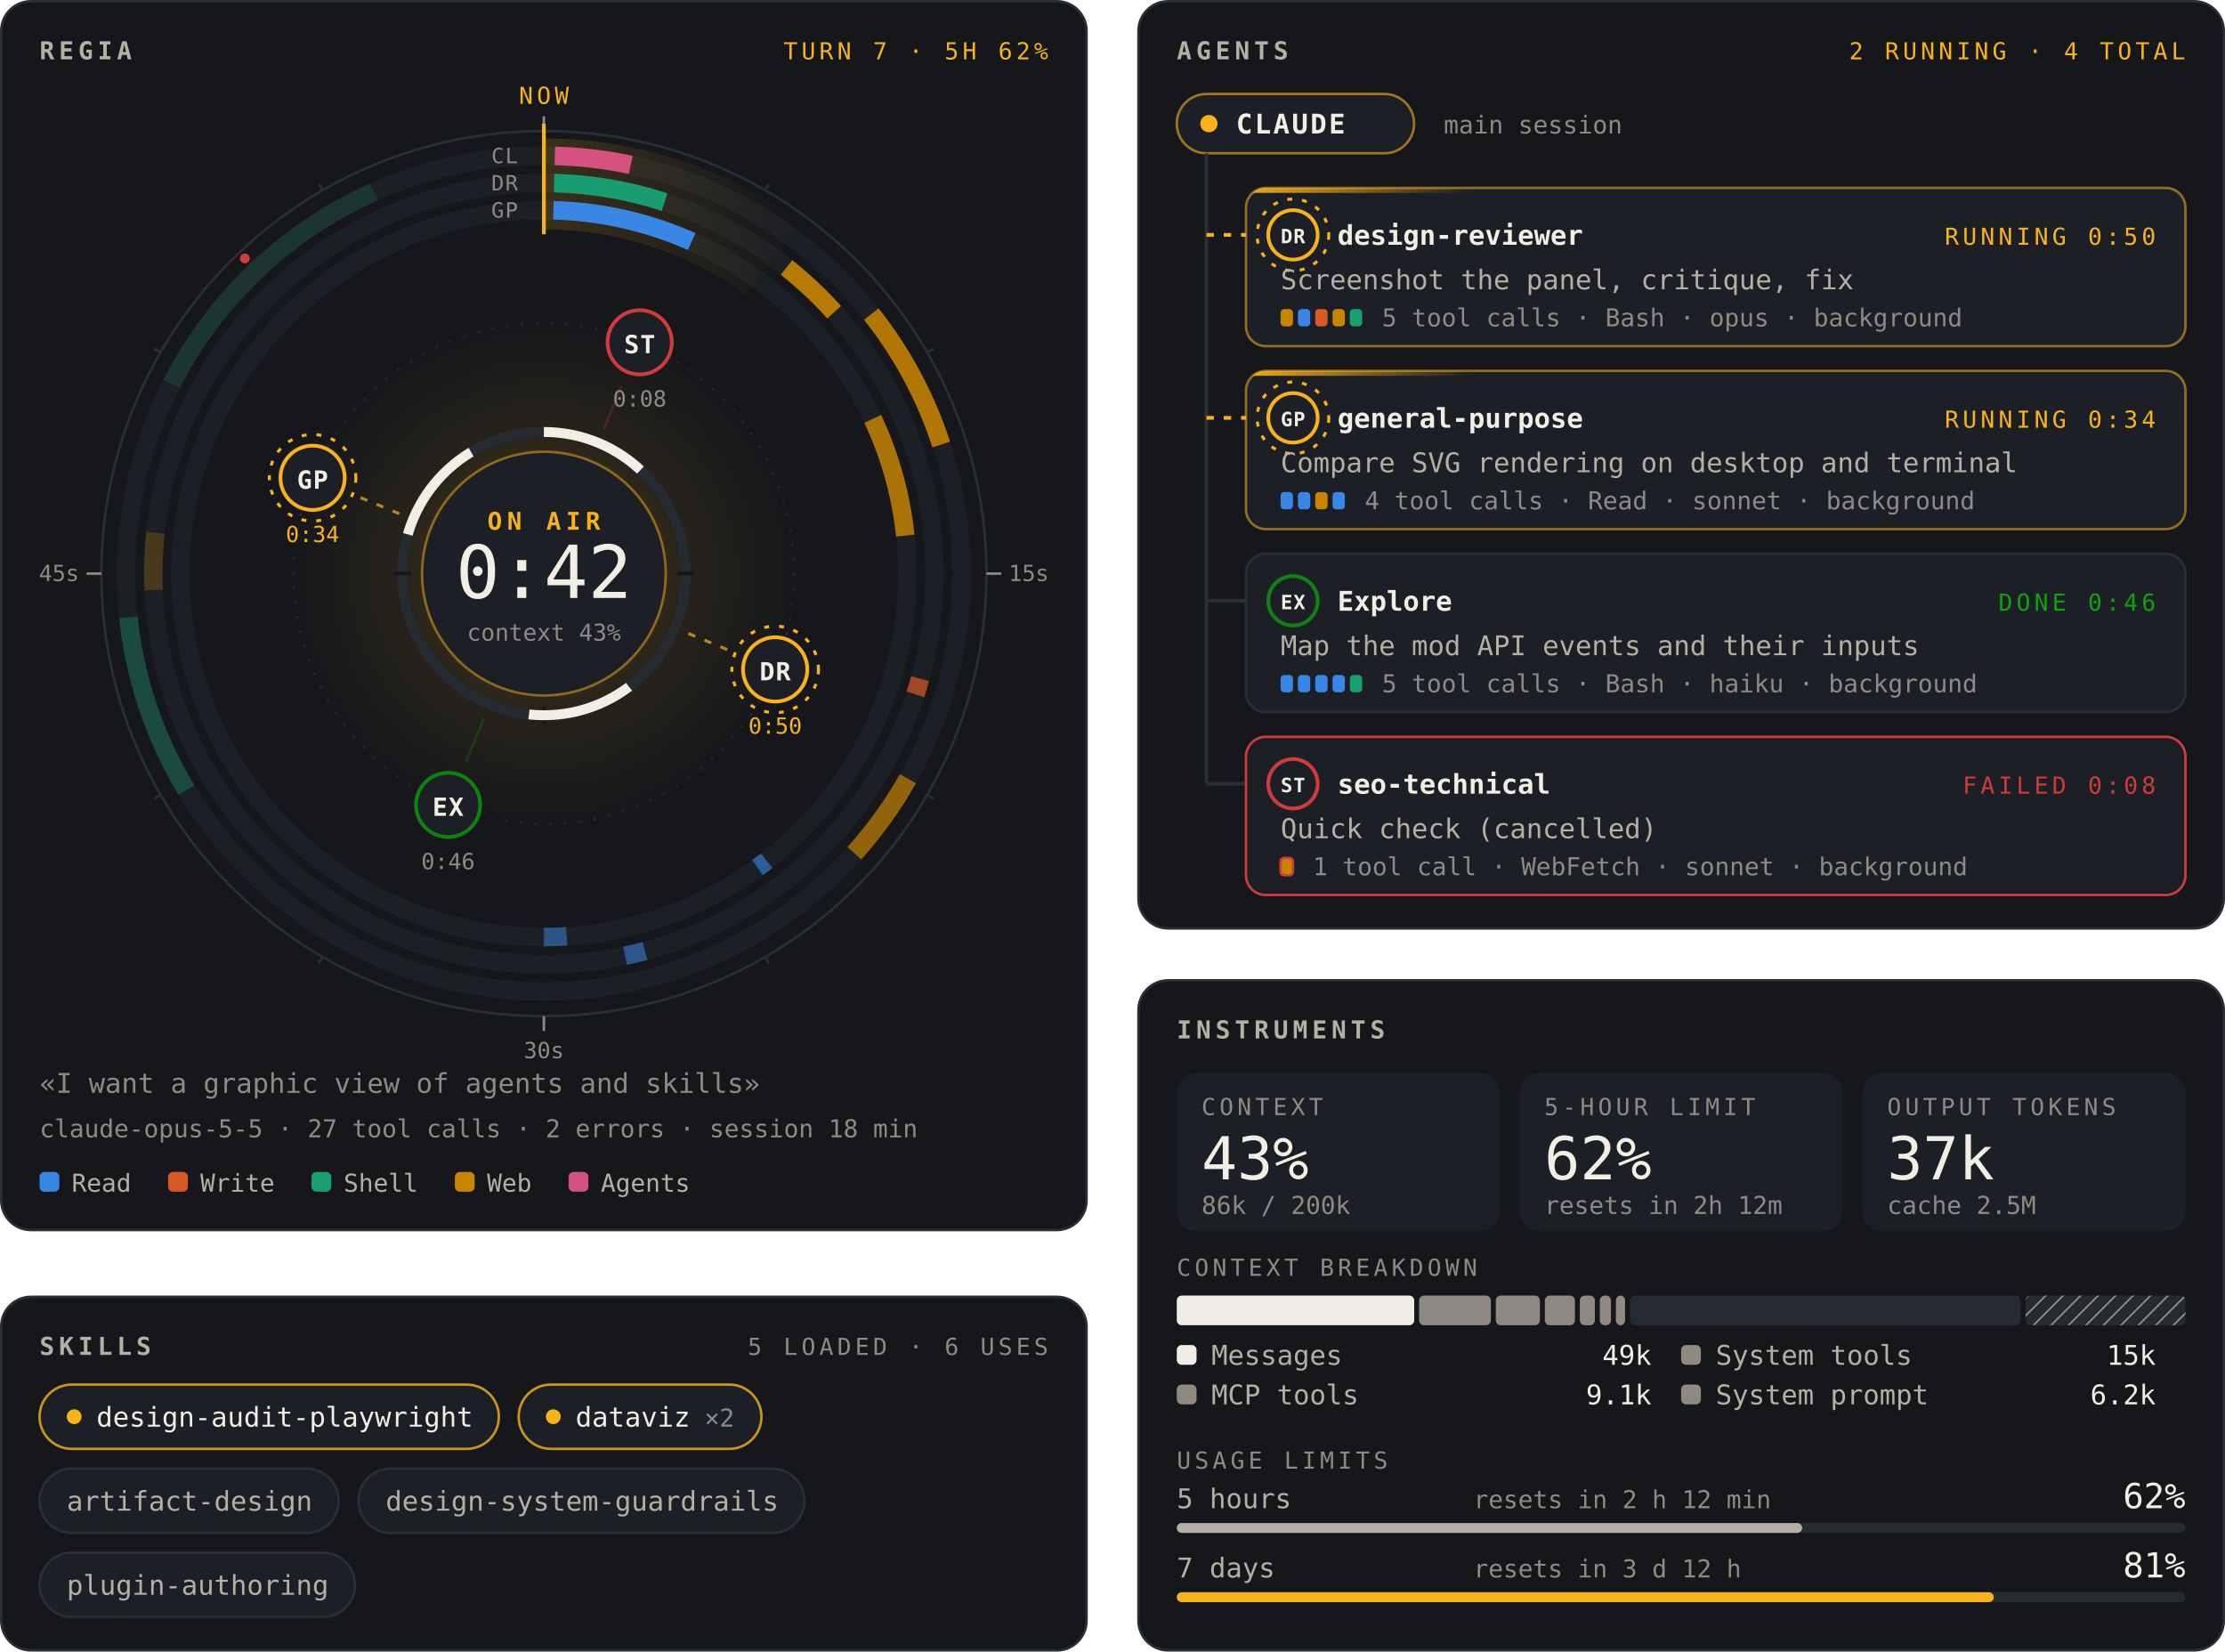
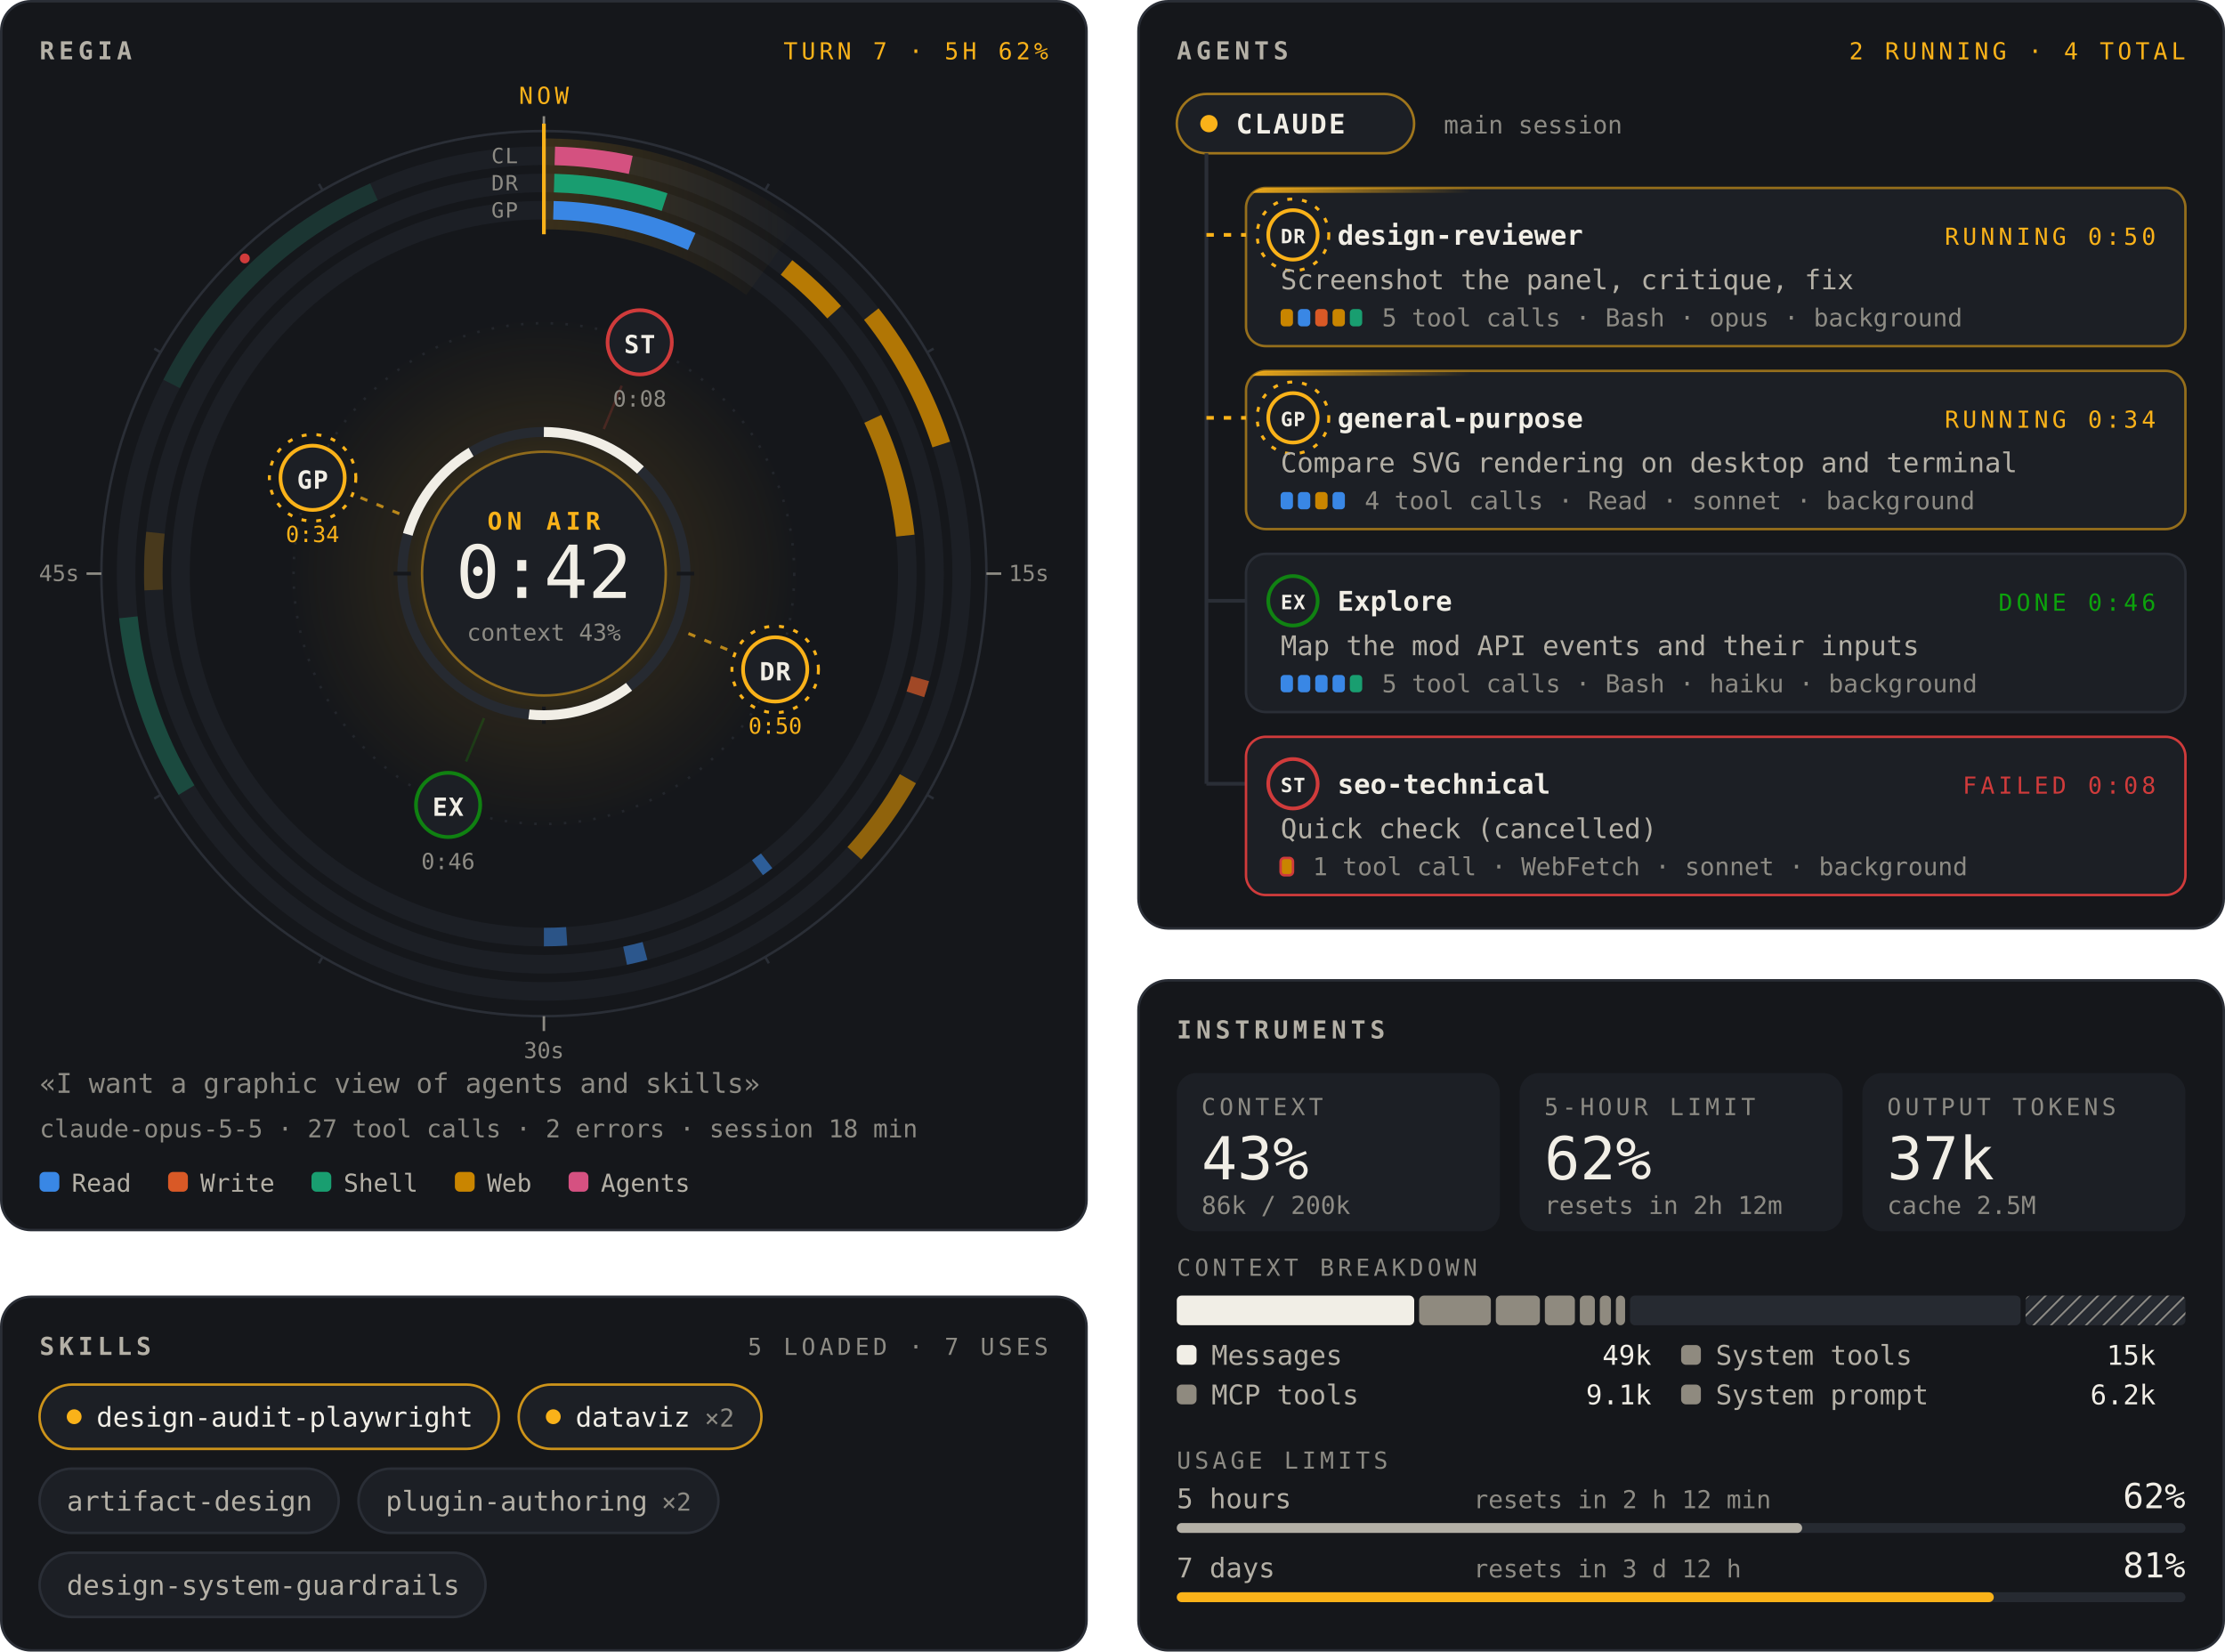
<svg xmlns="http://www.w3.org/2000/svg" width="900" height="668" viewBox="0 0 900 668" role="img" aria-label="The Regia panel: radar, agents, instruments and skills">
  <style>.a-fade{animation-iteration-count:infinite}.a-drift{animation:none}</style>
  <svg x="0" y="0" width="440" height="498" viewBox="0 0 440 498" overflow="hidden">
    <style>
:root{color-scheme:light dark}
text{font-family:ui-monospace,'SF Mono','JetBrains Mono',Menlo,monospace;fill:#B4B0A6;font-size:11px}
.cap{font-size:9.5px;letter-spacing:.16em;fill:#8D8B84}
.head{font-size:10px;letter-spacing:.18em;fill:#B4B0A6;font-weight:600}
.num{font-family:'DIN Alternate','DIN Condensed','Bahnschrift',ui-monospace,monospace;fill:#F1EEE6}
.ink{fill:#F1EEE6}
.dim{fill:#8D8B84}
.small{font-size:10px}
.hit{fill:transparent}
.hov:hover .lift{stroke:#8D8B84}

@keyframes rx-spin{from{transform:rotate(0deg)}to{transform:rotate(360deg)}}
@keyframes rx-pop{from{transform:scale(.9);opacity:0}to{transform:none;opacity:1}}
@keyframes rx-rise{from{transform:translateY(6px);opacity:0}to{transform:none;opacity:1}}
@keyframes rx-ripple{from{transform:scale(1);opacity:.55}to{transform:scale(1.9);opacity:0}}
@keyframes rx-burst{from{transform:scale(1);opacity:.9}to{transform:scale(2.8);opacity:0}}
@keyframes rx-ping{from{transform:scale(1);opacity:.7}to{transform:scale(2.6);opacity:0}}
@keyframes rx-fade{from{opacity:1}to{opacity:0}}
@keyframes rx-flash{from{opacity:1}to{opacity:0}}
@keyframes rx-breathe{from{opacity:.35}to{opacity:1}}
@keyframes rx-flow{to{stroke-dashoffset:-14}}
@keyframes rx-grow{from{transform:scaleX(var(--from,0))}to{transform:none}}
@keyframes rx-scan{from{transform:translateX(0)}to{transform:translateX(50%)}}
@keyframes rx-drift{to{transform:translateX(var(--drift,0px))}}
@keyframes rx-dash{from{stroke-dashoffset:var(--from,0)}}
.box{transform-box:fill-box;transform-origin:center}
.a-spin{transform:rotate(var(--rot,0deg));animation:rx-spin 60000ms linear infinite}
.a-orbit{animation:rx-spin 6000ms linear infinite;transform-box:fill-box;transform-origin:center}
.a-pop{animation:rx-pop 280ms cubic-bezier(.23,1,.32,1) both;transform-box:fill-box;transform-origin:center}
.a-rise{animation:rx-rise 240ms cubic-bezier(.23,1,.32,1) both}
.a-ripple{animation:rx-ripple 700ms cubic-bezier(.23,1,.32,1) both;transform-box:fill-box;transform-origin:center;opacity:0}
.a-burst{animation:rx-burst 900ms cubic-bezier(.23,1,.32,1) both;transform-box:fill-box;transform-origin:center;opacity:0}
.a-ping{animation:rx-ping 1600ms cubic-bezier(.23,1,.32,1) infinite;transform-box:fill-box;transform-origin:center;opacity:0}
.a-fade{animation:rx-fade 60000ms linear both}
.a-flash{animation:rx-flash 1200ms cubic-bezier(.23,1,.32,1) both;opacity:0}
.a-breathe{animation:rx-breathe 1200ms cubic-bezier(.77,0,.175,1) infinite alternate}
.a-flow{animation:rx-flow 800ms linear infinite}
.a-grow{animation:rx-grow 700ms cubic-bezier(.23,1,.32,1) both;transform-box:fill-box;transform-origin:left center}
.a-scan{animation:rx-scan 2400ms cubic-bezier(.77,0,.175,1) infinite;transform-box:fill-box}
.a-drift{animation:rx-drift 60000ms linear both}
.a-dash{animation:rx-dash 700ms cubic-bezier(.23,1,.32,1) both}
@media (prefers-reduced-motion:reduce){
.motion{display:none}
.a-spin,.a-orbit,.a-pop,.a-rise,.a-flow,.a-grow,.a-dash,.a-scan,.a-drift,.a-breathe{animation:none}
}
</style>
    <rect x=".5" y=".5" width="439" height="497" rx="12" fill="#15171B" stroke="#2A2E36" />
    <text class="head" x="16" y="24">REGIA</text>
    <text class="cap" x="424" y="24" text-anchor="end" style="fill:#fab219">TURN 7 · 5H 62%</text>
    <defs>
      <radialGradient id="glow">
        <stop offset="0" stop-color="#fab219" stop-opacity=".30" />
        <stop offset=".55" stop-color="#fab219" stop-opacity=".08" />
        <stop offset="1" stop-color="#fab219" stop-opacity="0" />
      </radialGradient>
    </defs>
    <circle cx="220" cy="232" r="169.00" fill="none" stroke="#1C1F25" stroke-width="7.5" />
    <circle cx="220" cy="232" r="158.00" fill="none" stroke="#1C1F25" stroke-width="7.5" />
    <circle cx="220" cy="232" r="147.00" fill="none" stroke="#1C1F25" stroke-width="7.5" />
    <circle cx="220" cy="232" r="179" fill="none" stroke="#2A2E36" />
    <line x1="220.00" y1="53.00" x2="220.00" y2="47.00" stroke="#8D8B84" />
    <line x1="309.50" y1="76.98" x2="311.00" y2="74.38" stroke="#2A2E36" />
    <line x1="375.02" y1="142.50" x2="377.62" y2="141.00" stroke="#2A2E36" />
    <line x1="399.00" y1="232.00" x2="405.00" y2="232.00" stroke="#8D8B84" />
    <line x1="375.02" y1="321.50" x2="377.62" y2="323.00" stroke="#2A2E36" />
    <line x1="309.50" y1="387.02" x2="311.00" y2="389.62" stroke="#2A2E36" />
    <line x1="220.00" y1="411.00" x2="220.00" y2="417.00" stroke="#8D8B84" />
    <line x1="130.50" y1="387.02" x2="129.00" y2="389.62" stroke="#2A2E36" />
    <line x1="64.98" y1="321.50" x2="62.38" y2="323.00" stroke="#2A2E36" />
    <line x1="41.00" y1="232.00" x2="35.00" y2="232.00" stroke="#8D8B84" />
    <line x1="64.98" y1="142.50" x2="62.38" y2="141.00" stroke="#2A2E36" />
    <line x1="130.50" y1="76.98" x2="129.00" y2="74.38" stroke="#2A2E36" />
    <text class="dim" x="408.00" y="235.00" text-anchor="start" style="font-size:9px">15s</text>
    <text class="dim" x="220.00" y="428.00" text-anchor="middle" style="font-size:9px">30s</text>
    <text class="dim" x="32.00" y="235.00" text-anchor="end" style="font-size:9px">45s</text>
    <text class="cap" x="220" y="42.00" text-anchor="middle" style="fill:#fab219">NOW</text>
    <linearGradient id="trail" gradientUnits="userSpaceOnUse" x1="220" y1="0" x2="323.45" y2="0">
      <stop offset="0" stop-color="#fab219" stop-opacity=".16" />
      <stop offset="1" stop-color="#fab219" stop-opacity="0" />
    </linearGradient>
    <path d="M220.00 56.00A176 176 0 0 1 323.45 89.61L301.85 119.34A139.25 139.25 0 0 0 220.00 92.75Z" fill="url(#trail)" />
    <g transform="translate(220 232.00)">
      <g class="a-spin" style="--rot:0.00deg;animation-delay:-0.000s">
        <g transform="translate(-220 -232.00)">
          <path class="a-fade" d="M69.42 155.28A169 169 0 0 1 151.26 77.61" fill="none" stroke="#199e70" stroke-width="7.5" opacity="0.175" style="animation-delay:-49.500s" />
          <circle class="a-fade" cx="99.02" cy="104.52" r="2" fill="#d03b3b" style="animation-delay:-49.500s" />
          <path class="a-fade" d="M75.44 319.55A169 169 0 0 1 51.93 249.67" fill="none" stroke="#199e70" stroke-width="7.5" opacity="0.337" style="animation-delay:-39.800s" />
          <path class="a-fade" d="M367.24 314.96A169 169 0 0 1 345.59 345.08" fill="none" stroke="#c98500" stroke-width="7.5" opacity="0.668" style="animation-delay:-19.900s" />
          <path class="a-fade" d="M352.44 127.03A169 169 0 0 1 380.73 179.78" fill="none" stroke="#c98500" stroke-width="7.5" opacity="0.857" style="animation-delay:-8.600s" />
          <path class="a-fade" d="M224.42 63.06A169 169 0 0 1 255.14 66.69" fill="none" stroke="#d55181" stroke-width="7.5" opacity="0.996" style="animation-delay:-0.250s" />
          <path class="a-fade" d="M62.14 238.62A158 158 0 0 1 62.87 215.48" fill="none" stroke="#c98500" stroke-width="7.5" opacity="0.257" style="animation-delay:-44.600s" />
          <path class="a-fade" d="M260.89 384.62A158 158 0 0 1 252.85 386.55" fill="none" stroke="#3987e5" stroke-width="7.5" opacity="0.542" style="animation-delay:-27.500s" />
          <path class="a-fade" d="M372.18 274.49A158 158 0 0 1 370.27 280.82" fill="none" stroke="#d95926" stroke-width="7.5" opacity="0.707" style="animation-delay:-17.600s" />
          <path class="a-fade" d="M318.14 108.18A158 158 0 0 1 337.42 126.28" fill="none" stroke="#c98500" stroke-width="7.5" opacity="0.893" style="animation-delay:-6.400s" />
          <path class="a-fade" d="M224.14 74.05A158 158 0 0 1 268.82 81.73" fill="none" stroke="#199e70" stroke-width="7.5" opacity="0.996" style="animation-delay:-0.250s" />
          <path class="a-fade" d="M229.23 378.71A147 147 0 0 1 220.00 379.00" fill="none" stroke="#3987e5" stroke-width="7.5" opacity="0.510" style="animation-delay:-29.400s" />
          <path class="a-fade" d="M310.10 348.15A147 147 0 0 1 306.40 350.93" fill="none" stroke="#3987e5" stroke-width="7.5" opacity="0.605" style="animation-delay:-23.700s" />
          <path class="a-fade" d="M353.01 169.41A147 147 0 0 1 366.19 216.63" fill="none" stroke="#c98500" stroke-width="7.5" opacity="0.820" style="animation-delay:-10.800s" />
          <path class="a-fade" d="M223.85 85.05A147 147 0 0 1 279.79 97.71" fill="none" stroke="#3987e5" stroke-width="7.5" opacity="0.996" style="animation-delay:-0.250s" />
        </g>
      </g>
    </g>
    <line x1="220" y1="94.75" x2="220" y2="50.00" stroke="#fab219" stroke-width="1.5" stroke-opacity="1" />
    <text class="dim" x="209.50" y="66.00" text-anchor="end" style="font-size:8.5px;letter-spacing:.06em">CL</text>
    <text class="dim" x="209.50" y="77.00" text-anchor="end" style="font-size:8.5px;letter-spacing:.06em">DR</text>
    <text class="dim" x="209.50" y="88.00" text-anchor="end" style="font-size:8.5px;letter-spacing:.06em">GP</text>
    <circle cx="220" cy="232.00" r="101.27" fill="none" stroke="#22252C" stroke-dasharray="1 5" />
    <path d="M244.22 173.54L251.48 156.00" stroke="#d03b3b" stroke-opacity=".22" stroke-width="1" />
    <path d="M195.78 290.46L188.52 308.00" stroke="#0ca30c" stroke-opacity=".22" stroke-width="1" />
    <path class="a-flow" d="M278.46 256.22L296.00 263.48" stroke="#fab219" stroke-opacity=".7" stroke-width="1.2" stroke-dasharray="3 4" style="animation-delay:-0.000s" />
    <path class="a-flow" d="M161.54 207.78L144.00 200.52" stroke="#fab219" stroke-opacity=".7" stroke-width="1.2" stroke-dasharray="3 4" style="animation-delay:-0.000s" />
    <circle class="a-breathe" cx="220" cy="232.00" r="103.49" fill="url(#glow)" style="animation-delay:-0.000s" />
    <circle cx="220" cy="232.00" r="49.28" fill="#1C1F25" stroke="#fab219" stroke-opacity="0.5" />
    <circle cx="220" cy="232.00" r="57.28" fill="none" stroke="#262A31" stroke-width="4" />
    <line x1="273.78" y1="232.00" x2="280.78" y2="232.00" stroke="#15171B" stroke-width="1.5" />
    <line x1="220.00" y1="285.78" x2="220.00" y2="292.78" stroke="#15171B" stroke-width="1.5" />
    <line x1="166.22" y1="232.00" x2="159.22" y2="232.00" stroke="#15171B" stroke-width="1.5" />
    <circle cx="220" cy="232.00" r="57.28" fill="none" stroke="#F1EEE6" stroke-width="4" pathLength="100" stroke-dasharray="43.00 100" transform="rotate(-90 220 232.00)" />
    <text x="220" y="214.26" text-anchor="middle" style="font-size:9.9px;letter-spacing:.2em;font-weight:700;fill:#fab219">ON AIR</text>
    <text class="num" x="220" y="241.86" text-anchor="middle" style="font-size:29.6px">0:42</text>
    <text class="dim" x="220" y="259.10" text-anchor="middle" style="font-size:9.4px">context 43%</text>
    <g>
      <circle cx="258.752" cy="138.443" r="13" fill="#1C1F25" stroke="#d03b3b" stroke-width="1.5" />
      <text x="258.752" y="142.863" text-anchor="middle" class="ink" style="font-size:10.14px;font-weight:700;letter-spacing:.04em">ST</text>
      <text class="dim" x="258.75" y="164.44" text-anchor="middle" style="font-size:9px">0:08</text>
    </g>
    <g>
      <circle cx="181.248" cy="325.557" r="13" fill="#1C1F25" stroke="#0ca30c" stroke-width="1.5" stroke-opacity=".75" />
      <text x="181.248" y="329.977" text-anchor="middle" class="ink" style="font-size:10.14px;font-weight:700;letter-spacing:.04em">EX</text>
      <text class="dim" x="181.25" y="351.56" text-anchor="middle" style="font-size:9px">0:46</text>
    </g>
    <g>
      <circle class="a-orbit" cx="313.557" cy="270.752" r="17.5" fill="none" stroke="#fab219" stroke-width="1.2" stroke-dasharray="2 4" style="animation-delay:-0.000s" />
      <circle cx="313.557" cy="270.752" r="13" fill="#1C1F25" stroke="#fab219" stroke-width="1.5" />
      <text x="313.557" y="275.172" text-anchor="middle" class="ink" style="font-size:10.14px;font-weight:700;letter-spacing:.04em">DR</text>
      <text class="dim" x="313.56" y="296.75" text-anchor="middle" style="font-size:9px;fill:#fab219">0:50</text>
    </g>
    <g>
      <circle class="a-orbit" cx="126.443" cy="193.248" r="17.5" fill="none" stroke="#fab219" stroke-width="1.2" stroke-dasharray="2 4" style="animation-delay:-0.000s" />
      <circle cx="126.443" cy="193.248" r="13" fill="#1C1F25" stroke="#fab219" stroke-width="1.5" />
      <text x="126.443" y="197.668" text-anchor="middle" class="ink" style="font-size:10.14px;font-weight:700;letter-spacing:.04em">GP</text>
      <text class="dim" x="126.44" y="219.25" text-anchor="middle" style="font-size:9px;fill:#fab219">0:34</text>
    </g>
    <text class="dim" x="16" y="442">«I want a graphic view of agents and skills»</text>
    <text class="dim small" x="16" y="460">claude-opus-5-5 · 27 tool calls · 2 errors · session 18 min</text>
    <rect x="16" y="474" width="8" height="8" rx="2" fill="#3987e5" />
    <text class="small" x="29" y="482">Read</text>
    <rect x="68" y="474" width="8" height="8" rx="2" fill="#d95926" />
    <text class="small" x="81" y="482">Write</text>
    <rect x="126" y="474" width="8" height="8" rx="2" fill="#199e70" />
    <text class="small" x="139" y="482">Shell</text>
    <rect x="184" y="474" width="8" height="8" rx="2" fill="#c98500" />
    <text class="small" x="197" y="482">Web</text>
    <rect x="230" y="474" width="8" height="8" rx="2" fill="#d55181" />
    <text class="small" x="243" y="482">Agents</text>
  </svg>
  <svg x="0" y="524" width="440" height="144" viewBox="0 0 440 144" overflow="hidden">
    <style>
:root{color-scheme:light dark}
text{font-family:ui-monospace,'SF Mono','JetBrains Mono',Menlo,monospace;fill:#B4B0A6;font-size:11px}
.cap{font-size:9.5px;letter-spacing:.16em;fill:#8D8B84}
.head{font-size:10px;letter-spacing:.18em;fill:#B4B0A6;font-weight:600}
.num{font-family:'DIN Alternate','DIN Condensed','Bahnschrift',ui-monospace,monospace;fill:#F1EEE6}
.ink{fill:#F1EEE6}
.dim{fill:#8D8B84}
.small{font-size:10px}
.hit{fill:transparent}
.hov:hover .lift{stroke:#8D8B84}

@keyframes rx-spin{from{transform:rotate(0deg)}to{transform:rotate(360deg)}}
@keyframes rx-pop{from{transform:scale(.9);opacity:0}to{transform:none;opacity:1}}
@keyframes rx-rise{from{transform:translateY(6px);opacity:0}to{transform:none;opacity:1}}
@keyframes rx-ripple{from{transform:scale(1);opacity:.55}to{transform:scale(1.9);opacity:0}}
@keyframes rx-burst{from{transform:scale(1);opacity:.9}to{transform:scale(2.8);opacity:0}}
@keyframes rx-ping{from{transform:scale(1);opacity:.7}to{transform:scale(2.6);opacity:0}}
@keyframes rx-fade{from{opacity:1}to{opacity:0}}
@keyframes rx-flash{from{opacity:1}to{opacity:0}}
@keyframes rx-breathe{from{opacity:.35}to{opacity:1}}
@keyframes rx-flow{to{stroke-dashoffset:-14}}
@keyframes rx-grow{from{transform:scaleX(var(--from,0))}to{transform:none}}
@keyframes rx-scan{from{transform:translateX(0)}to{transform:translateX(50%)}}
@keyframes rx-drift{to{transform:translateX(var(--drift,0px))}}
@keyframes rx-dash{from{stroke-dashoffset:var(--from,0)}}
.box{transform-box:fill-box;transform-origin:center}
.a-spin{transform:rotate(var(--rot,0deg));animation:rx-spin 60000ms linear infinite}
.a-orbit{animation:rx-spin 6000ms linear infinite;transform-box:fill-box;transform-origin:center}
.a-pop{animation:rx-pop 280ms cubic-bezier(.23,1,.32,1) both;transform-box:fill-box;transform-origin:center}
.a-rise{animation:rx-rise 240ms cubic-bezier(.23,1,.32,1) both}
.a-ripple{animation:rx-ripple 700ms cubic-bezier(.23,1,.32,1) both;transform-box:fill-box;transform-origin:center;opacity:0}
.a-burst{animation:rx-burst 900ms cubic-bezier(.23,1,.32,1) both;transform-box:fill-box;transform-origin:center;opacity:0}
.a-ping{animation:rx-ping 1600ms cubic-bezier(.23,1,.32,1) infinite;transform-box:fill-box;transform-origin:center;opacity:0}
.a-fade{animation:rx-fade 60000ms linear both}
.a-flash{animation:rx-flash 1200ms cubic-bezier(.23,1,.32,1) both;opacity:0}
.a-breathe{animation:rx-breathe 1200ms cubic-bezier(.77,0,.175,1) infinite alternate}
.a-flow{animation:rx-flow 800ms linear infinite}
.a-grow{animation:rx-grow 700ms cubic-bezier(.23,1,.32,1) both;transform-box:fill-box;transform-origin:left center}
.a-scan{animation:rx-scan 2400ms cubic-bezier(.77,0,.175,1) infinite;transform-box:fill-box}
.a-drift{animation:rx-drift 60000ms linear both}
.a-dash{animation:rx-dash 700ms cubic-bezier(.23,1,.32,1) both}
@media (prefers-reduced-motion:reduce){
.motion{display:none}
.a-spin,.a-orbit,.a-pop,.a-rise,.a-flow,.a-grow,.a-dash,.a-scan,.a-drift,.a-breathe{animation:none}
}
</style>
    <rect x=".5" y=".5" width="439" height="143" rx="12" fill="#15171B" stroke="#2A2E36" />
    <text class="head" x="16" y="24">SKILLS</text>
-     <text class="cap" x="424" y="24" text-anchor="end" style="fill:#8D8B84">5 LOADED · 6 USES</text>
+     <text class="cap" x="424" y="24" text-anchor="end" style="fill:#8D8B84">5 LOADED · 7 USES</text>
    <g>
      <rect x="16" y="36" width="185.8" height="26" rx="13" fill="#1C1F25" stroke="#fab219" stroke-opacity="0.8" />
      <circle class="a-breathe" cx="30" cy="49" r="3" fill="#fab219" style="animation-delay:-0.000s" />
      <text class="ink" x="39" y="53">design-audit-playwright</text>
    </g>
    <g>
      <rect x="209.8" y="36" width="98.2" height="26" rx="13" fill="#1C1F25" stroke="#fab219" stroke-opacity="0.8" />
      <circle class="a-breathe" cx="223.8" cy="49" r="3" fill="#fab219" style="animation-delay:-0.000s" />
      <text class="ink" x="232.8" y="53">dataviz</text>
      <text class="dim small" x="285" y="53">×2</text>
    </g>
    <g>
      <rect x="16" y="70" width="121" height="26" rx="13" fill="#1C1F25" stroke="#2A2E36" stroke-opacity="1" />
      <text class="" x="27" y="87">artifact-design</text>
    </g>
    <g>
-       <rect x="145" y="70" width="180.4" height="26" rx="13" fill="#1C1F25" stroke="#2A2E36" stroke-opacity="1" />
-       <text class="" x="156" y="87">design-system-guardrails</text>
-     </g>
-     <g>
-       <rect x="16" y="104" width="127.6" height="26" rx="13" fill="#1C1F25" stroke="#2A2E36" stroke-opacity="1" />
-       <text class="" x="27" y="121">plugin-authoring</text>
+       <rect x="145" y="70" width="145.6" height="26" rx="13" fill="#1C1F25" stroke="#2A2E36" stroke-opacity="1" />
+       <text class="" x="156" y="87">plugin-authoring</text>
+       <text class="dim small" x="267.6" y="87">×2</text>
+     </g>
+     <g>
+       <rect x="16" y="104" width="180.4" height="26" rx="13" fill="#1C1F25" stroke="#2A2E36" stroke-opacity="1" />
+       <text class="" x="27" y="121">design-system-guardrails</text>
    </g>
  </svg>
  <svg x="460" y="0" width="440" height="376" viewBox="0 0 440 376" overflow="hidden">
    <style>
:root{color-scheme:light dark}
text{font-family:ui-monospace,'SF Mono','JetBrains Mono',Menlo,monospace;fill:#B4B0A6;font-size:11px}
.cap{font-size:9.5px;letter-spacing:.16em;fill:#8D8B84}
.head{font-size:10px;letter-spacing:.18em;fill:#B4B0A6;font-weight:600}
.num{font-family:'DIN Alternate','DIN Condensed','Bahnschrift',ui-monospace,monospace;fill:#F1EEE6}
.ink{fill:#F1EEE6}
.dim{fill:#8D8B84}
.small{font-size:10px}
.hit{fill:transparent}
.hov:hover .lift{stroke:#8D8B84}

@keyframes rx-spin{from{transform:rotate(0deg)}to{transform:rotate(360deg)}}
@keyframes rx-pop{from{transform:scale(.9);opacity:0}to{transform:none;opacity:1}}
@keyframes rx-rise{from{transform:translateY(6px);opacity:0}to{transform:none;opacity:1}}
@keyframes rx-ripple{from{transform:scale(1);opacity:.55}to{transform:scale(1.9);opacity:0}}
@keyframes rx-burst{from{transform:scale(1);opacity:.9}to{transform:scale(2.8);opacity:0}}
@keyframes rx-ping{from{transform:scale(1);opacity:.7}to{transform:scale(2.6);opacity:0}}
@keyframes rx-fade{from{opacity:1}to{opacity:0}}
@keyframes rx-flash{from{opacity:1}to{opacity:0}}
@keyframes rx-breathe{from{opacity:.35}to{opacity:1}}
@keyframes rx-flow{to{stroke-dashoffset:-14}}
@keyframes rx-grow{from{transform:scaleX(var(--from,0))}to{transform:none}}
@keyframes rx-scan{from{transform:translateX(0)}to{transform:translateX(50%)}}
@keyframes rx-drift{to{transform:translateX(var(--drift,0px))}}
@keyframes rx-dash{from{stroke-dashoffset:var(--from,0)}}
.box{transform-box:fill-box;transform-origin:center}
.a-spin{transform:rotate(var(--rot,0deg));animation:rx-spin 60000ms linear infinite}
.a-orbit{animation:rx-spin 6000ms linear infinite;transform-box:fill-box;transform-origin:center}
.a-pop{animation:rx-pop 280ms cubic-bezier(.23,1,.32,1) both;transform-box:fill-box;transform-origin:center}
.a-rise{animation:rx-rise 240ms cubic-bezier(.23,1,.32,1) both}
.a-ripple{animation:rx-ripple 700ms cubic-bezier(.23,1,.32,1) both;transform-box:fill-box;transform-origin:center;opacity:0}
.a-burst{animation:rx-burst 900ms cubic-bezier(.23,1,.32,1) both;transform-box:fill-box;transform-origin:center;opacity:0}
.a-ping{animation:rx-ping 1600ms cubic-bezier(.23,1,.32,1) infinite;transform-box:fill-box;transform-origin:center;opacity:0}
.a-fade{animation:rx-fade 60000ms linear both}
.a-flash{animation:rx-flash 1200ms cubic-bezier(.23,1,.32,1) both;opacity:0}
.a-breathe{animation:rx-breathe 1200ms cubic-bezier(.77,0,.175,1) infinite alternate}
.a-flow{animation:rx-flow 800ms linear infinite}
.a-grow{animation:rx-grow 700ms cubic-bezier(.23,1,.32,1) both;transform-box:fill-box;transform-origin:left center}
.a-scan{animation:rx-scan 2400ms cubic-bezier(.77,0,.175,1) infinite;transform-box:fill-box}
.a-drift{animation:rx-drift 60000ms linear both}
.a-dash{animation:rx-dash 700ms cubic-bezier(.23,1,.32,1) both}
@media (prefers-reduced-motion:reduce){
.motion{display:none}
.a-spin,.a-orbit,.a-pop,.a-rise,.a-flow,.a-grow,.a-dash,.a-scan,.a-drift,.a-breathe{animation:none}
}
</style>
    <rect x=".5" y=".5" width="439" height="375" rx="12" fill="#15171B" stroke="#2A2E36" />
    <text class="head" x="16" y="24">AGENTS</text>
    <text class="cap" x="424" y="24" text-anchor="end" style="fill:#fab219">2 RUNNING · 4 TOTAL</text>
    <rect x="16" y="38" width="96" height="24" rx="12" fill="#1C1F25" stroke="#fab219" stroke-opacity="0.6" />
    <circle class="motion a-ping" cx="29" cy="50" r="3.5" fill="none" stroke="#fab219" stroke-width="1.5" style="animation-delay:-0.000s" />
    <circle cx="29" cy="50" r="3.5" fill="#fab219" />
    <text class="ink" x="40" y="54" style="font-weight:600;letter-spacing:.08em">CLAUDE</text>
    <text class="dim small" x="124" y="54">main session</text>
    <defs>
      <linearGradient id="scan" x1="0" x2="1" y1="0" y2="0">
        <stop offset=".38" stop-color="#fab219" stop-opacity="0" />
        <stop offset=".5" stop-color="#fab219" stop-opacity=".95" />
        <stop offset=".62" stop-color="#fab219" stop-opacity="0" />
      </linearGradient>
    </defs>
    <line x1="28" y1="62" x2="28" y2="317" stroke="#2A2E36" stroke-width="1.5" />
    <path class="a-flow" d="M28 95 H44" stroke="#fab219" stroke-width="1.5" stroke-dasharray="3 4" fill="none" style="animation-delay:-0.000s" />
    <g class="hov">
      <rect class="lift" x="44" y="76" width="380" height="64" rx="8" fill="#1C1F25" stroke="#fab219" stroke-opacity="0.55" />
      <clipPath id="card0">
        <rect x="44" y="76" width="380" height="64" rx="8" />
      </clipPath>
      <g clip-path="url(#card0)">
        <rect class="a-scan motion" x="-336" y="76" width="760" height="2" fill="url(#scan)" style="animation-delay:-0.000s" />
      </g>
      <circle class="a-orbit" cx="63" cy="95" r="14.5" fill="none" stroke="#fab219" stroke-width="1.2" stroke-dasharray="2 4" style="animation-delay:-0.000s" />
      <circle cx="63" cy="95" r="10" fill="#1C1F25" stroke="#fab219" stroke-width="1.5" />
      <text x="63" y="98.4" text-anchor="middle" class="ink" style="font-size:8px;font-weight:700;letter-spacing:.04em">DR</text>
      <text class="ink" x="81" y="99" style="font-weight:600">design-reviewer</text>
      <text class="cap" x="412" y="99" text-anchor="end" style="fill:#fab219">RUNNING 0:50</text>
      <text x="58" y="117">Screenshot the panel, critique, fix</text>
      <rect x="58" y="125" width="5" height="7" rx="1.5" fill="#c98500" />
      <rect x="65" y="125" width="5" height="7" rx="1.5" fill="#3987e5" />
      <rect x="72" y="125" width="5" height="7" rx="1.5" fill="#d95926" />
      <rect x="79" y="125" width="5" height="7" rx="1.5" fill="#c98500" />
      <rect x="86" y="125" width="5" height="7" rx="1.5" fill="#199e70" />
      <text class="dim small" x="99" y="132">5 tool calls · Bash · opus · background</text>
    </g>
    <path class="a-flow" d="M28 169 H44" stroke="#fab219" stroke-width="1.5" stroke-dasharray="3 4" fill="none" style="animation-delay:-0.000s" />
    <g class="hov">
      <rect class="lift" x="44" y="150" width="380" height="64" rx="8" fill="#1C1F25" stroke="#fab219" stroke-opacity="0.55" />
      <clipPath id="card1">
        <rect x="44" y="150" width="380" height="64" rx="8" />
      </clipPath>
      <g clip-path="url(#card1)">
        <rect class="a-scan motion" x="-336" y="150" width="760" height="2" fill="url(#scan)" style="animation-delay:-0.700s" />
      </g>
      <circle class="a-orbit" cx="63" cy="169" r="14.5" fill="none" stroke="#fab219" stroke-width="1.2" stroke-dasharray="2 4" style="animation-delay:-0.000s" />
      <circle cx="63" cy="169" r="10" fill="#1C1F25" stroke="#fab219" stroke-width="1.5" />
      <text x="63" y="172.4" text-anchor="middle" class="ink" style="font-size:8px;font-weight:700;letter-spacing:.04em">GP</text>
      <text class="ink" x="81" y="173" style="font-weight:600">general-purpose</text>
      <text class="cap" x="412" y="173" text-anchor="end" style="fill:#fab219">RUNNING 0:34</text>
      <text x="58" y="191">Compare SVG rendering on desktop and terminal</text>
      <rect x="58" y="199" width="5" height="7" rx="1.5" fill="#3987e5" />
      <rect x="65" y="199" width="5" height="7" rx="1.5" fill="#3987e5" />
      <rect x="72" y="199" width="5" height="7" rx="1.5" fill="#c98500" />
      <rect x="79" y="199" width="5" height="7" rx="1.5" fill="#3987e5" />
      <text class="dim small" x="92" y="206">4 tool calls · Read · sonnet · background</text>
    </g>
    <path d="M28 243 H44" stroke="#2A2E36" stroke-width="1.5" fill="none" />
    <g class="hov">
      <rect class="lift" x="44" y="224" width="380" height="64" rx="8" fill="#1C1F25" stroke="#2A2E36" stroke-opacity="1" />
      <circle cx="63" cy="243" r="10" fill="#1C1F25" stroke="#0ca30c" stroke-width="1.5" stroke-opacity=".75" />
      <text x="63" y="246.4" text-anchor="middle" class="ink" style="font-size:8px;font-weight:700;letter-spacing:.04em">EX</text>
      <text class="ink" x="81" y="247" style="font-weight:600">Explore</text>
      <text class="cap" x="412" y="247" text-anchor="end" style="fill:#0ca30c">DONE 0:46</text>
      <text x="58" y="265">Map the mod API events and their inputs</text>
      <rect x="58" y="273" width="5" height="7" rx="1.5" fill="#3987e5" />
      <rect x="65" y="273" width="5" height="7" rx="1.5" fill="#3987e5" />
      <rect x="72" y="273" width="5" height="7" rx="1.5" fill="#3987e5" />
      <rect x="79" y="273" width="5" height="7" rx="1.5" fill="#3987e5" />
      <rect x="86" y="273" width="5" height="7" rx="1.5" fill="#199e70" />
      <text class="dim small" x="99" y="280">5 tool calls · Bash · haiku · background</text>
    </g>
    <path d="M28 317 H44" stroke="#2A2E36" stroke-width="1.5" fill="none" />
    <g class="hov">
      <rect class="lift" x="44" y="298" width="380" height="64" rx="8" fill="#1C1F25" stroke="#d03b3b" stroke-opacity="1" />
      <circle cx="63" cy="317" r="10" fill="#1C1F25" stroke="#d03b3b" stroke-width="1.5" />
      <text x="63" y="320.4" text-anchor="middle" class="ink" style="font-size:8px;font-weight:700;letter-spacing:.04em">ST</text>
      <text class="ink" x="81" y="321" style="font-weight:600">seo-technical</text>
      <text class="cap" x="412" y="321" text-anchor="end" style="fill:#d03b3b">FAILED 0:08</text>
      <text x="58" y="339">Quick check (cancelled)</text>
      <rect x="58" y="347" width="5" height="7" rx="1.5" fill="#c98500" stroke="#d03b3b" />
      <text class="dim small" x="71" y="354">1 tool call · WebFetch · sonnet · background</text>
    </g>
  </svg>
  <svg x="460" y="396" width="440" height="272" viewBox="0 0 440 272" overflow="hidden">
    <style>
:root{color-scheme:light dark}
text{font-family:ui-monospace,'SF Mono','JetBrains Mono',Menlo,monospace;fill:#B4B0A6;font-size:11px}
.cap{font-size:9.5px;letter-spacing:.16em;fill:#8D8B84}
.head{font-size:10px;letter-spacing:.18em;fill:#B4B0A6;font-weight:600}
.num{font-family:'DIN Alternate','DIN Condensed','Bahnschrift',ui-monospace,monospace;fill:#F1EEE6}
.ink{fill:#F1EEE6}
.dim{fill:#8D8B84}
.small{font-size:10px}
.hit{fill:transparent}
.hov:hover .lift{stroke:#8D8B84}

@keyframes rx-spin{from{transform:rotate(0deg)}to{transform:rotate(360deg)}}
@keyframes rx-pop{from{transform:scale(.9);opacity:0}to{transform:none;opacity:1}}
@keyframes rx-rise{from{transform:translateY(6px);opacity:0}to{transform:none;opacity:1}}
@keyframes rx-ripple{from{transform:scale(1);opacity:.55}to{transform:scale(1.9);opacity:0}}
@keyframes rx-burst{from{transform:scale(1);opacity:.9}to{transform:scale(2.8);opacity:0}}
@keyframes rx-ping{from{transform:scale(1);opacity:.7}to{transform:scale(2.6);opacity:0}}
@keyframes rx-fade{from{opacity:1}to{opacity:0}}
@keyframes rx-flash{from{opacity:1}to{opacity:0}}
@keyframes rx-breathe{from{opacity:.35}to{opacity:1}}
@keyframes rx-flow{to{stroke-dashoffset:-14}}
@keyframes rx-grow{from{transform:scaleX(var(--from,0))}to{transform:none}}
@keyframes rx-scan{from{transform:translateX(0)}to{transform:translateX(50%)}}
@keyframes rx-drift{to{transform:translateX(var(--drift,0px))}}
@keyframes rx-dash{from{stroke-dashoffset:var(--from,0)}}
.box{transform-box:fill-box;transform-origin:center}
.a-spin{transform:rotate(var(--rot,0deg));animation:rx-spin 60000ms linear infinite}
.a-orbit{animation:rx-spin 6000ms linear infinite;transform-box:fill-box;transform-origin:center}
.a-pop{animation:rx-pop 280ms cubic-bezier(.23,1,.32,1) both;transform-box:fill-box;transform-origin:center}
.a-rise{animation:rx-rise 240ms cubic-bezier(.23,1,.32,1) both}
.a-ripple{animation:rx-ripple 700ms cubic-bezier(.23,1,.32,1) both;transform-box:fill-box;transform-origin:center;opacity:0}
.a-burst{animation:rx-burst 900ms cubic-bezier(.23,1,.32,1) both;transform-box:fill-box;transform-origin:center;opacity:0}
.a-ping{animation:rx-ping 1600ms cubic-bezier(.23,1,.32,1) infinite;transform-box:fill-box;transform-origin:center;opacity:0}
.a-fade{animation:rx-fade 60000ms linear both}
.a-flash{animation:rx-flash 1200ms cubic-bezier(.23,1,.32,1) both;opacity:0}
.a-breathe{animation:rx-breathe 1200ms cubic-bezier(.77,0,.175,1) infinite alternate}
.a-flow{animation:rx-flow 800ms linear infinite}
.a-grow{animation:rx-grow 700ms cubic-bezier(.23,1,.32,1) both;transform-box:fill-box;transform-origin:left center}
.a-scan{animation:rx-scan 2400ms cubic-bezier(.77,0,.175,1) infinite;transform-box:fill-box}
.a-drift{animation:rx-drift 60000ms linear both}
.a-dash{animation:rx-dash 700ms cubic-bezier(.23,1,.32,1) both}
@media (prefers-reduced-motion:reduce){
.motion{display:none}
.a-spin,.a-orbit,.a-pop,.a-rise,.a-flow,.a-grow,.a-dash,.a-scan,.a-drift,.a-breathe{animation:none}
}
</style>
    <rect x=".5" y=".5" width="439" height="271" rx="12" fill="#15171B" stroke="#2A2E36" />
    <text class="head" x="16" y="24">INSTRUMENTS</text>
    <rect x="16" y="38" width="130.667" height="64" rx="8" fill="#1C1F25" />
    <text class="cap" x="26" y="55">CONTEXT</text>
    <text class="num" x="26" y="81" style="font-size:24px">43%</text>
    <text class="dim small" x="26" y="95">86k / 200k</text>
    <rect x="154.667" y="38" width="130.667" height="64" rx="8" fill="#1C1F25" />
    <text class="cap" x="164.667" y="55">5-HOUR LIMIT</text>
    <text class="num" x="164.667" y="81" style="font-size:24px">62%</text>
    <text class="dim small" x="164.667" y="95">resets in 2h 12m</text>
    <rect x="293.333" y="38" width="130.667" height="64" rx="8" fill="#1C1F25" />
    <text class="cap" x="303.333" y="55">OUTPUT TOKENS</text>
    <text class="num" x="303.333" y="81" style="font-size:24px">37k</text>
    <text class="dim small" x="303.333" y="95">cache 2.5M</text>
    <defs>
      <pattern id="hatch" width="5" height="5" patternUnits="userSpaceOnUse" patternTransform="rotate(45)">
        <rect width="5" height="5" fill="#262A31" />
        <line x1="0" y1="0" x2="0" y2="5" stroke="#8D8B84" stroke-width="1.4" />
      </pattern>
    </defs>
    <text class="cap" x="16" y="120">CONTEXT BREAKDOWN</text>
    <g class="hov">
      <rect class="lift" x="199.344" y="128" width="157.976" height="12" rx="2" fill="#262A31" stroke="transparent" />
    </g>
    <g class="hov">
      <rect class="lift" x="359.32" y="128" width="64.68" height="12" rx="2" fill="url(#hatch)" stroke="transparent" />
    </g>
    <g>
      <g class="hov">
        <rect class="lift" x="16" y="128" width="96.04" height="12" rx="2" fill="#F1EEE6" stroke="transparent" />
      </g>
      <g class="hov">
        <rect class="lift" x="114.04" y="128" width="29.008" height="12" rx="2" fill="#8F8A7F" stroke="transparent" />
      </g>
      <g class="hov">
        <rect class="lift" x="145.048" y="128" width="17.836" height="12" rx="2" fill="#8F8A7F" stroke="transparent" />
      </g>
      <g class="hov">
        <rect class="lift" x="164.884" y="128" width="12.152" height="12" rx="2" fill="#8F8A7F" stroke="transparent" />
      </g>
      <g class="hov">
        <rect class="lift" x="179.036" y="128" width="6.076" height="12" rx="2" fill="#8F8A7F" stroke="transparent" />
      </g>
      <g class="hov">
        <rect class="lift" x="187.112" y="128" width="4.508" height="12" rx="2" fill="#8F8A7F" stroke="transparent" />
      </g>
      <g class="hov">
        <rect class="lift" x="193.62" y="128" width="3.724" height="12" rx="2" fill="#8F8A7F" stroke="transparent" />
      </g>
    </g>
    <rect x="16" y="148" width="8" height="8" rx="2" fill="#F1EEE6" />
    <text x="30" y="156">Messages</text>
    <text class="ink" x="208" y="156" text-anchor="end">49k</text>
    <rect x="220" y="148" width="8" height="8" rx="2" fill="#8F8A7F" />
    <text x="234" y="156">System tools</text>
    <text class="ink" x="412" y="156" text-anchor="end">15k</text>
    <rect x="16" y="164" width="8" height="8" rx="2" fill="#8F8A7F" />
    <text x="30" y="172">MCP tools</text>
    <text class="ink" x="208" y="172" text-anchor="end">9.1k</text>
    <rect x="220" y="164" width="8" height="8" rx="2" fill="#8F8A7F" />
    <text x="234" y="172">System prompt</text>
    <text class="ink" x="412" y="172" text-anchor="end">6.2k</text>
    <text class="cap" x="16" y="198">USAGE LIMITS</text>
    <text x="16" y="214">5 hours</text>
    <text class="dim small" x="136" y="214">resets in 2 h 12 min</text>
    <text class="num" x="424" y="214" text-anchor="end" style="font-size:14px">62%</text>
    <rect x="16" y="220" width="408" height="4" rx="2" fill="#262A31" />
    <rect x="16" y="220" width="252.96" height="4" rx="2" fill="#B4B0A6" />
    <text x="16" y="242">7 days</text>
    <text class="dim small" x="136" y="242">resets in 3 d 12 h</text>
    <text class="num" x="424" y="242" text-anchor="end" style="font-size:14px">81%</text>
    <rect x="16" y="248" width="408" height="4" rx="2" fill="#262A31" />
    <rect x="16" y="248" width="330.48" height="4" rx="2" fill="#fab219" />
  </svg>
</svg>
